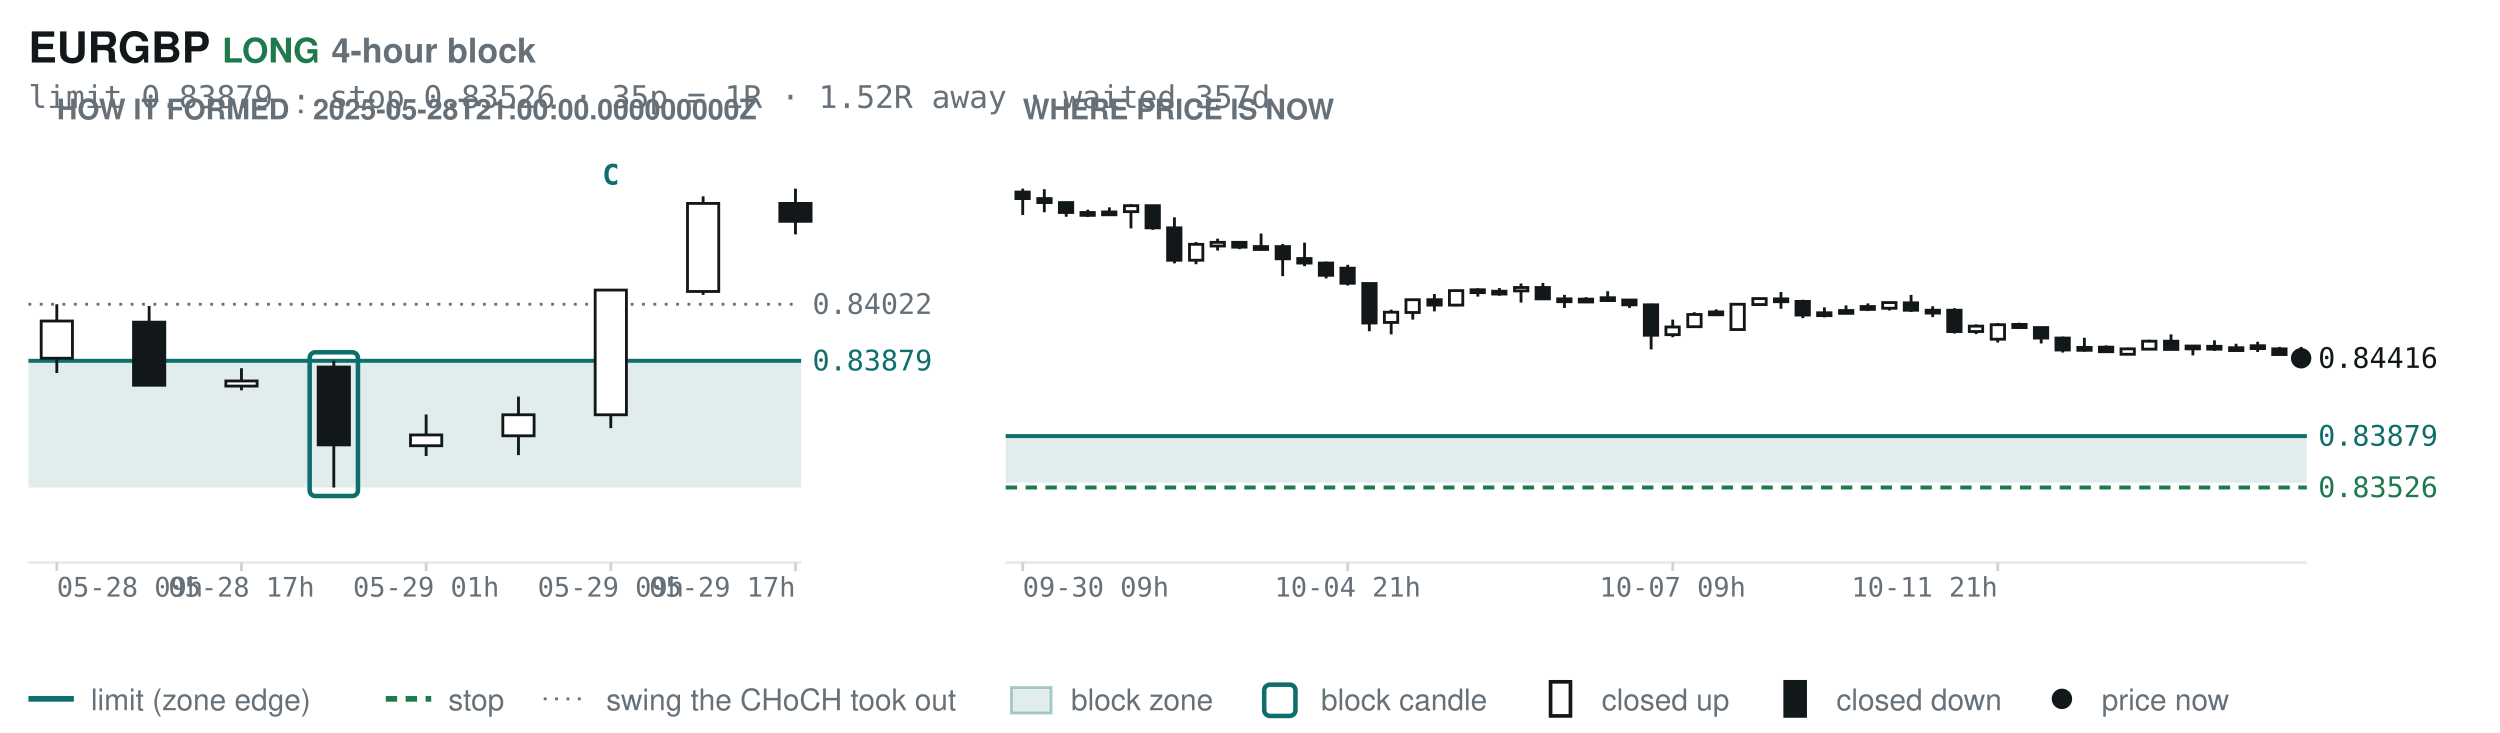
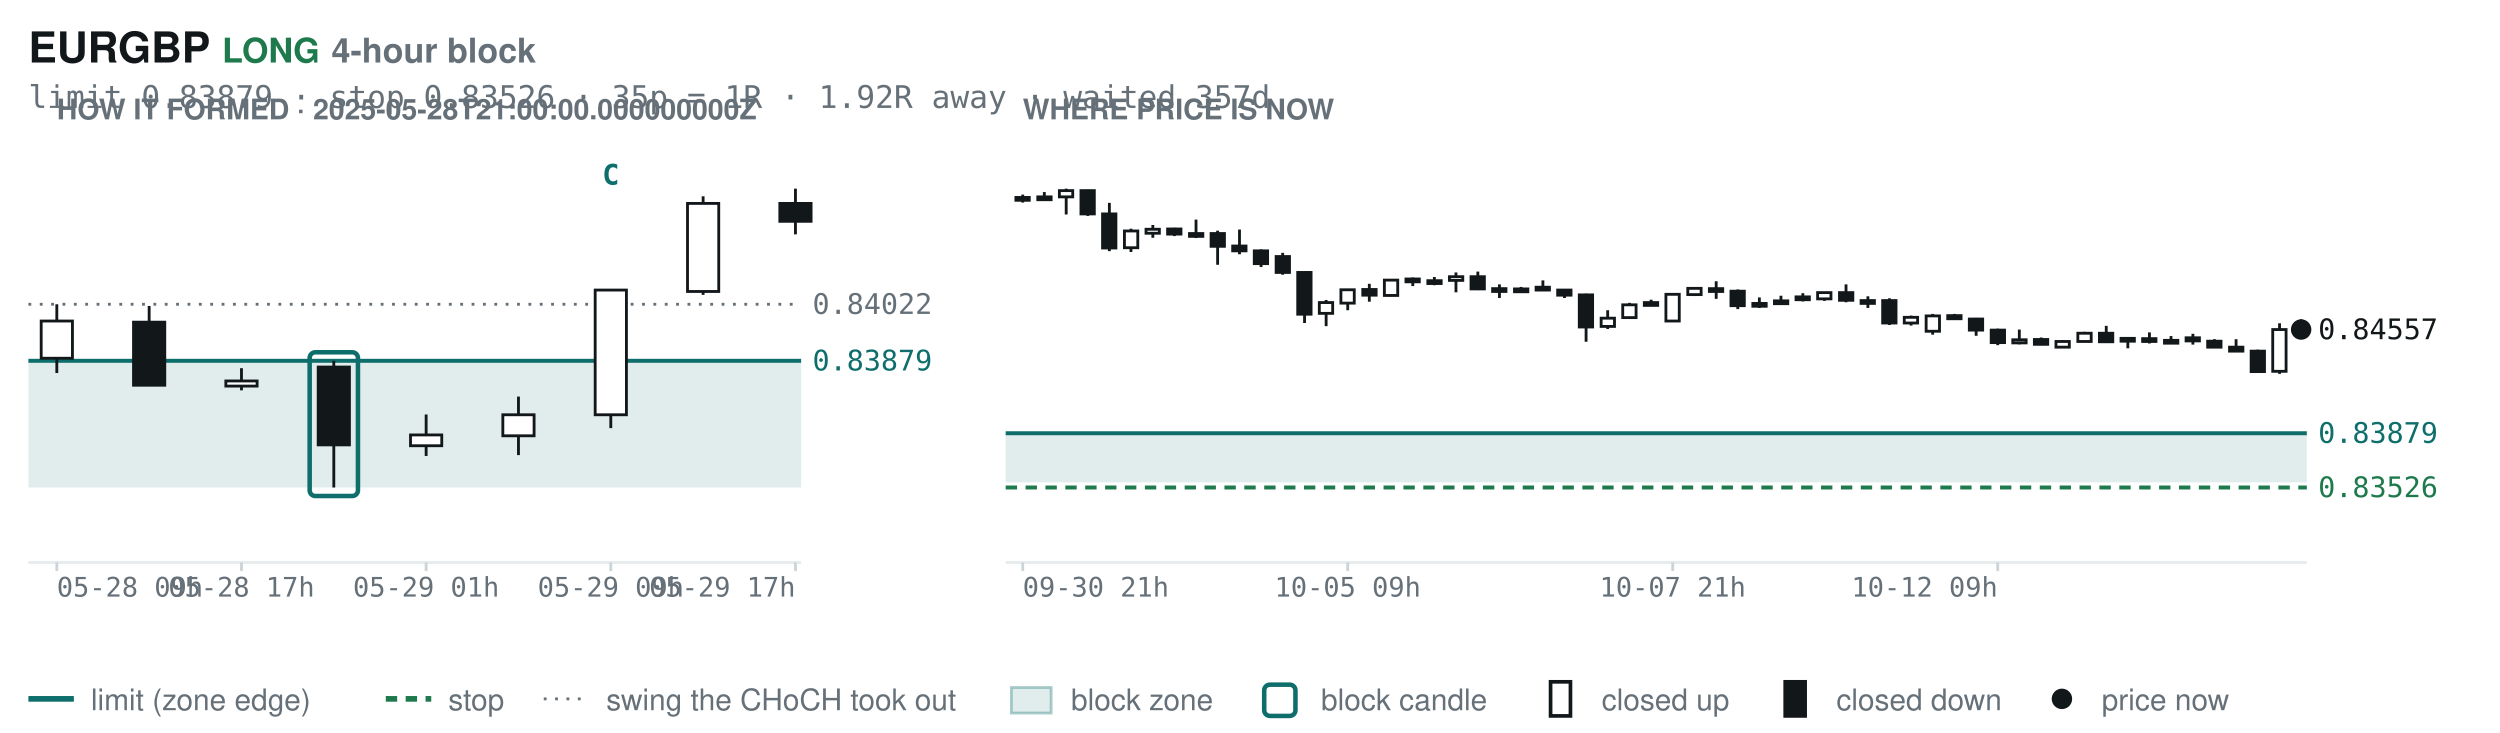
<svg xmlns="http://www.w3.org/2000/svg" viewBox="0 0 880 258" width="880" height="258" role="img" aria-label="EURGBP long order block: the candles that formed it, and where price is now">
  <rect width="880" height="258" fill="#FFFFFF" />
  <text x="10" y="22" fill="#12171A" font-family="system-ui,-apple-system,Segoe UI,Helvetica,Arial,sans-serif" font-size="15" font-weight="700">EURGBP <tspan fill="#1E7A4C" font-size="12">LONG</tspan>
    <tspan fill="#667078" font-size="12">4-hour block</tspan>
  </text>
-   <text x="10" y="38" fill="#667078" font-family="ui-monospace,SFMono-Regular,Menlo,Consolas,monospace" font-size="11">limit 0.83879 · stop 0.83526 · 35p = 1R · 1.52R away · waited 357d</text>
+   <text x="10" y="38" fill="#667078" font-family="ui-monospace,SFMono-Regular,Menlo,Consolas,monospace" font-size="11">limit 0.83879 · stop 0.83526 · 35p = 1R · 1.92R away · waited 357d</text>
  <text x="20" y="42" fill="#667078" font-family="system-ui,-apple-system,Segoe UI,Helvetica,Arial,sans-serif" font-size="10" font-weight="600">HOW IT FORMED · 2025-05-28T21:00:00.000000000Z</text>
  <text x="360" y="42" fill="#667078" font-family="system-ui,-apple-system,Segoe UI,Helvetica,Arial,sans-serif" font-size="10" font-weight="600">WHERE PRICE IS NOW</text>
  <rect x="10.0" y="127.0" width="272.0" height="44.6" fill="#0E6E6B1F" />
  <line x1="10.0" y1="107.1" x2="282.0" y2="107.1" stroke="#667078" stroke-width="1" stroke-dasharray="1 3" />
  <line x1="10.0" y1="127.0" x2="282.0" y2="127.0" stroke="#0E6E6B" stroke-width="1.4" />
  <line x1="20.0" y1="107.1" x2="20.0" y2="131.3" stroke="#12171A" stroke-width="1" />
  <rect x="14.5" y="113.0" width="11.0" height="13.1" fill="#FFFFFF" stroke="#12171A" stroke-width="1" />
  <line x1="52.5" y1="107.7" x2="52.5" y2="135.7" stroke="#12171A" stroke-width="1" />
  <rect x="47.0" y="113.4" width="11.0" height="22.2" fill="#12171A" stroke="#12171A" stroke-width="1" />
  <line x1="85.0" y1="129.6" x2="85.0" y2="137.4" stroke="#12171A" stroke-width="1" />
  <rect x="79.5" y="134.1" width="11.0" height="1.8" fill="#FFFFFF" stroke="#12171A" stroke-width="1" />
  <line x1="117.5" y1="127.0" x2="117.5" y2="171.6" stroke="#12171A" stroke-width="1" />
  <rect x="112.0" y="129.2" width="11.0" height="27.4" fill="#12171A" stroke="#12171A" stroke-width="1" />
  <line x1="150.0" y1="145.9" x2="150.0" y2="160.5" stroke="#12171A" stroke-width="1" />
  <rect x="144.5" y="153.1" width="11.0" height="3.8" fill="#FFFFFF" stroke="#12171A" stroke-width="1" />
  <line x1="182.5" y1="139.6" x2="182.5" y2="160.2" stroke="#12171A" stroke-width="1" />
  <rect x="177.0" y="146.0" width="11.0" height="7.4" fill="#FFFFFF" stroke="#12171A" stroke-width="1" />
  <line x1="215.0" y1="101.8" x2="215.0" y2="150.7" stroke="#12171A" stroke-width="1" />
  <rect x="209.5" y="102.1" width="11.0" height="43.9" fill="#FFFFFF" stroke="#12171A" stroke-width="1" />
  <line x1="247.5" y1="69.1" x2="247.5" y2="103.8" stroke="#12171A" stroke-width="1" />
  <rect x="242.0" y="71.6" width="11.0" height="31.0" fill="#FFFFFF" stroke="#12171A" stroke-width="1" />
  <line x1="280.0" y1="66.4" x2="280.0" y2="82.5" stroke="#12171A" stroke-width="1" />
  <rect x="274.5" y="71.6" width="11.0" height="6.3" fill="#12171A" stroke="#12171A" stroke-width="1" />
  <rect x="109.0" y="124.0" width="17.0" height="50.6" fill="none" stroke="#0E6E6B" stroke-width="1.6" rx="2" />
  <text x="215.0" y="65" fill="#0E6E6B" text-anchor="middle" font-family="ui-monospace,SFMono-Regular,Menlo,Consolas,monospace" font-size="10" font-weight="700">C</text>
  <line x1="10.0" y1="198.0" x2="282.0" y2="198.0" stroke="#E6EBEE" stroke-width="1" />
  <line x1="20.0" y1="198.0" x2="20.0" y2="201.0" stroke="#CBD4D9" stroke-width="1" />
  <text x="20.0" y="210.0" fill="#667078" text-anchor="start" font-family="ui-monospace,SFMono-Regular,Menlo,Consolas,monospace" font-size="9.5">05-28 09h</text>
  <line x1="85.0" y1="198.0" x2="85.0" y2="201.0" stroke="#CBD4D9" stroke-width="1" />
  <text x="85.0" y="210.0" fill="#667078" text-anchor="middle" font-family="ui-monospace,SFMono-Regular,Menlo,Consolas,monospace" font-size="9.5">05-28 17h</text>
  <line x1="150.0" y1="198.0" x2="150.0" y2="201.0" stroke="#CBD4D9" stroke-width="1" />
  <text x="150.0" y="210.0" fill="#667078" text-anchor="middle" font-family="ui-monospace,SFMono-Regular,Menlo,Consolas,monospace" font-size="9.5">05-29 01h</text>
  <line x1="215.0" y1="198.0" x2="215.0" y2="201.0" stroke="#CBD4D9" stroke-width="1" />
  <text x="215.0" y="210.0" fill="#667078" text-anchor="middle" font-family="ui-monospace,SFMono-Regular,Menlo,Consolas,monospace" font-size="9.5">05-29 09h</text>
  <line x1="280.0" y1="198.0" x2="280.0" y2="201.0" stroke="#CBD4D9" stroke-width="1" />
  <text x="280.0" y="210.0" fill="#667078" text-anchor="end" font-family="ui-monospace,SFMono-Regular,Menlo,Consolas,monospace" font-size="9.5">05-29 17h</text>
  <text x="286.0" y="130.4" fill="#0E6E6B" font-family="ui-monospace,SFMono-Regular,Menlo,Consolas,monospace" font-size="10">0.83879</text>
  <text x="286.0" y="110.5" fill="#667078" font-family="ui-monospace,SFMono-Regular,Menlo,Consolas,monospace" font-size="10">0.84022</text>
-   <rect x="354.0" y="153.5" width="458.0" height="16.4" fill="#0E6E6B1F" />
-   <line x1="360.0" y1="66.4" x2="360.0" y2="75.7" stroke="#12171A" stroke-width="1" />
-   <rect x="357.6" y="67.6" width="4.7" height="2.3" fill="#12171A" stroke="#12171A" stroke-width="1" />
-   <line x1="367.6" y1="66.6" x2="367.6" y2="74.7" stroke="#12171A" stroke-width="1" />
-   <rect x="365.3" y="69.9" width="4.7" height="1.4" fill="#12171A" stroke="#12171A" stroke-width="1" />
-   <line x1="375.3" y1="71.1" x2="375.3" y2="76.3" stroke="#12171A" stroke-width="1" />
-   <rect x="372.9" y="71.3" width="4.7" height="3.5" fill="#12171A" stroke="#12171A" stroke-width="1" />
-   <line x1="382.9" y1="73.8" x2="382.9" y2="76.4" stroke="#12171A" stroke-width="1" />
-   <rect x="380.5" y="74.8" width="4.7" height="1.0" fill="#12171A" stroke="#12171A" stroke-width="1" />
-   <line x1="390.5" y1="73.0" x2="390.5" y2="75.4" stroke="#12171A" stroke-width="1" />
-   <rect x="388.1" y="74.6" width="4.7" height="1.0" fill="#FFFFFF" stroke="#12171A" stroke-width="1" />
-   <line x1="398.1" y1="71.8" x2="398.1" y2="80.4" stroke="#12171A" stroke-width="1" />
-   <rect x="395.8" y="72.4" width="4.7" height="2.1" fill="#FFFFFF" stroke="#12171A" stroke-width="1" />
-   <line x1="405.8" y1="72.2" x2="405.8" y2="80.9" stroke="#12171A" stroke-width="1" />
-   <rect x="403.4" y="72.4" width="4.7" height="7.8" fill="#12171A" stroke="#12171A" stroke-width="1" />
-   <line x1="413.4" y1="76.5" x2="413.4" y2="92.7" stroke="#12171A" stroke-width="1" />
-   <rect x="411.0" y="80.2" width="4.7" height="11.4" fill="#12171A" stroke="#12171A" stroke-width="1" />
-   <line x1="421.0" y1="85.2" x2="421.0" y2="93.0" stroke="#12171A" stroke-width="1" />
-   <rect x="418.7" y="86.0" width="4.7" height="5.6" fill="#FFFFFF" stroke="#12171A" stroke-width="1" />
-   <line x1="428.6" y1="84.0" x2="428.6" y2="88.2" stroke="#12171A" stroke-width="1" />
-   <rect x="426.3" y="85.3" width="4.7" height="1.3" fill="#FFFFFF" stroke="#12171A" stroke-width="1" />
-   <line x1="436.3" y1="84.9" x2="436.3" y2="87.7" stroke="#12171A" stroke-width="1" />
-   <rect x="433.9" y="85.3" width="4.7" height="1.7" fill="#12171A" stroke="#12171A" stroke-width="1" />
-   <line x1="443.9" y1="82.2" x2="443.9" y2="88.3" stroke="#12171A" stroke-width="1" />
-   <rect x="441.5" y="86.8" width="4.7" height="1.0" fill="#FFFFFF" stroke="#12171A" stroke-width="1" />
-   <line x1="451.5" y1="85.9" x2="451.5" y2="97.2" stroke="#12171A" stroke-width="1" />
-   <rect x="449.2" y="86.8" width="4.7" height="4.3" fill="#12171A" stroke="#12171A" stroke-width="1" />
-   <line x1="459.2" y1="85.4" x2="459.2" y2="93.7" stroke="#12171A" stroke-width="1" />
-   <rect x="456.8" y="91.0" width="4.7" height="1.6" fill="#12171A" stroke="#12171A" stroke-width="1" />
-   <line x1="466.8" y1="92.1" x2="466.8" y2="98.0" stroke="#12171A" stroke-width="1" />
-   <rect x="464.4" y="92.6" width="4.7" height="4.3" fill="#12171A" stroke="#12171A" stroke-width="1" />
-   <line x1="474.4" y1="93.2" x2="474.4" y2="100.5" stroke="#12171A" stroke-width="1" />
-   <rect x="472.0" y="94.4" width="4.7" height="5.3" fill="#12171A" stroke="#12171A" stroke-width="1" />
-   <line x1="482.0" y1="99.6" x2="482.0" y2="116.6" stroke="#12171A" stroke-width="1" />
-   <rect x="479.7" y="99.8" width="4.7" height="13.9" fill="#12171A" stroke="#12171A" stroke-width="1" />
-   <line x1="489.7" y1="109.0" x2="489.7" y2="117.7" stroke="#12171A" stroke-width="1" />
-   <rect x="487.3" y="109.9" width="4.7" height="3.6" fill="#FFFFFF" stroke="#12171A" stroke-width="1" />
-   <line x1="497.3" y1="105.4" x2="497.3" y2="112.5" stroke="#12171A" stroke-width="1" />
-   <rect x="494.9" y="105.5" width="4.7" height="4.5" fill="#FFFFFF" stroke="#12171A" stroke-width="1" />
-   <line x1="504.9" y1="103.5" x2="504.9" y2="109.6" stroke="#12171A" stroke-width="1" />
-   <rect x="502.6" y="105.5" width="4.7" height="1.9" fill="#12171A" stroke="#12171A" stroke-width="1" />
-   <line x1="512.5" y1="102.2" x2="512.5" y2="107.8" stroke="#12171A" stroke-width="1" />
-   <rect x="510.2" y="102.3" width="4.7" height="5.1" fill="#FFFFFF" stroke="#12171A" stroke-width="1" />
-   <line x1="520.2" y1="101.5" x2="520.2" y2="104.4" stroke="#12171A" stroke-width="1" />
-   <rect x="517.8" y="102.0" width="4.7" height="1.0" fill="#12171A" stroke="#12171A" stroke-width="1" />
-   <line x1="527.8" y1="101.4" x2="527.8" y2="104.1" stroke="#12171A" stroke-width="1" />
-   <rect x="525.4" y="102.5" width="4.7" height="1.0" fill="#FFFFFF" stroke="#12171A" stroke-width="1" />
-   <line x1="535.4" y1="99.8" x2="535.4" y2="106.5" stroke="#12171A" stroke-width="1" />
-   <rect x="533.1" y="101.2" width="4.7" height="1.2" fill="#FFFFFF" stroke="#12171A" stroke-width="1" />
-   <line x1="543.1" y1="99.6" x2="543.1" y2="105.6" stroke="#12171A" stroke-width="1" />
-   <rect x="540.7" y="101.2" width="4.7" height="4.0" fill="#12171A" stroke="#12171A" stroke-width="1" />
-   <line x1="550.7" y1="103.8" x2="550.7" y2="108.4" stroke="#12171A" stroke-width="1" />
-   <rect x="548.3" y="105.2" width="4.7" height="1.0" fill="#12171A" stroke="#12171A" stroke-width="1" />
-   <line x1="558.3" y1="104.6" x2="558.3" y2="106.6" stroke="#12171A" stroke-width="1" />
-   <rect x="555.9" y="105.3" width="4.7" height="1.0" fill="#FFFFFF" stroke="#12171A" stroke-width="1" />
-   <line x1="565.9" y1="102.5" x2="565.9" y2="105.8" stroke="#12171A" stroke-width="1" />
-   <rect x="563.6" y="104.8" width="4.7" height="1.0" fill="#12171A" stroke="#12171A" stroke-width="1" />
-   <line x1="573.6" y1="105.4" x2="573.6" y2="108.4" stroke="#12171A" stroke-width="1" />
-   <rect x="571.2" y="105.6" width="4.7" height="1.7" fill="#12171A" stroke="#12171A" stroke-width="1" />
-   <line x1="581.2" y1="106.9" x2="581.2" y2="123.0" stroke="#12171A" stroke-width="1" />
-   <rect x="578.8" y="107.3" width="4.7" height="10.7" fill="#12171A" stroke="#12171A" stroke-width="1" />
-   <line x1="588.8" y1="112.5" x2="588.8" y2="118.7" stroke="#12171A" stroke-width="1" />
-   <rect x="586.4" y="115.1" width="4.7" height="2.7" fill="#FFFFFF" stroke="#12171A" stroke-width="1" />
-   <line x1="596.4" y1="109.9" x2="596.4" y2="115.0" stroke="#12171A" stroke-width="1" />
-   <rect x="594.1" y="110.7" width="4.7" height="4.3" fill="#FFFFFF" stroke="#12171A" stroke-width="1" />
-   <line x1="604.1" y1="108.9" x2="604.1" y2="111.0" stroke="#12171A" stroke-width="1" />
-   <rect x="601.7" y="109.8" width="4.7" height="1.0" fill="#FFFFFF" stroke="#12171A" stroke-width="1" />
-   <line x1="611.7" y1="106.9" x2="611.7" y2="116.0" stroke="#12171A" stroke-width="1" />
-   <rect x="609.3" y="107.1" width="4.7" height="8.9" fill="#FFFFFF" stroke="#12171A" stroke-width="1" />
-   <line x1="619.3" y1="104.8" x2="619.3" y2="107.6" stroke="#12171A" stroke-width="1" />
-   <rect x="617.0" y="105.1" width="4.7" height="2.1" fill="#FFFFFF" stroke="#12171A" stroke-width="1" />
-   <line x1="626.9" y1="102.8" x2="626.9" y2="108.7" stroke="#12171A" stroke-width="1" />
-   <rect x="624.6" y="105.2" width="4.7" height="1.0" fill="#12171A" stroke="#12171A" stroke-width="1" />
-   <line x1="634.6" y1="105.5" x2="634.6" y2="112.0" stroke="#12171A" stroke-width="1" />
-   <rect x="632.2" y="106.1" width="4.7" height="4.8" fill="#12171A" stroke="#12171A" stroke-width="1" />
-   <line x1="642.2" y1="108.2" x2="642.2" y2="111.7" stroke="#12171A" stroke-width="1" />
-   <rect x="639.8" y="110.1" width="4.7" height="1.0" fill="#FFFFFF" stroke="#12171A" stroke-width="1" />
-   <line x1="649.8" y1="107.5" x2="649.8" y2="110.2" stroke="#12171A" stroke-width="1" />
-   <rect x="647.5" y="109.3" width="4.7" height="1.0" fill="#FFFFFF" stroke="#12171A" stroke-width="1" />
-   <line x1="657.5" y1="106.8" x2="657.5" y2="109.5" stroke="#12171A" stroke-width="1" />
-   <rect x="655.1" y="107.9" width="4.7" height="1.0" fill="#12171A" stroke="#12171A" stroke-width="1" />
-   <line x1="665.1" y1="106.4" x2="665.1" y2="109.3" stroke="#12171A" stroke-width="1" />
-   <rect x="662.7" y="106.5" width="4.7" height="2.0" fill="#FFFFFF" stroke="#12171A" stroke-width="1" />
-   <line x1="672.7" y1="103.8" x2="672.7" y2="109.8" stroke="#12171A" stroke-width="1" />
-   <rect x="670.3" y="106.6" width="4.7" height="2.6" fill="#12171A" stroke="#12171A" stroke-width="1" />
-   <line x1="680.3" y1="107.8" x2="680.3" y2="111.6" stroke="#12171A" stroke-width="1" />
-   <rect x="678.0" y="109.2" width="4.7" height="1.0" fill="#FFFFFF" stroke="#12171A" stroke-width="1" />
-   <line x1="688.0" y1="108.5" x2="688.0" y2="117.4" stroke="#12171A" stroke-width="1" />
-   <rect x="685.6" y="109.2" width="4.7" height="7.5" fill="#12171A" stroke="#12171A" stroke-width="1" />
-   <line x1="695.6" y1="114.2" x2="695.6" y2="117.6" stroke="#12171A" stroke-width="1" />
-   <rect x="693.2" y="114.8" width="4.7" height="1.9" fill="#FFFFFF" stroke="#12171A" stroke-width="1" />
-   <line x1="703.2" y1="113.7" x2="703.2" y2="120.6" stroke="#12171A" stroke-width="1" />
-   <rect x="700.9" y="114.3" width="4.7" height="5.1" fill="#FFFFFF" stroke="#12171A" stroke-width="1" />
-   <line x1="710.8" y1="113.6" x2="710.8" y2="115.7" stroke="#12171A" stroke-width="1" />
-   <rect x="708.5" y="114.2" width="4.7" height="1.1" fill="#12171A" stroke="#12171A" stroke-width="1" />
-   <line x1="718.5" y1="115.0" x2="718.5" y2="120.9" stroke="#12171A" stroke-width="1" />
-   <rect x="716.1" y="115.3" width="4.7" height="3.7" fill="#12171A" stroke="#12171A" stroke-width="1" />
-   <line x1="726.1" y1="118.5" x2="726.1" y2="124.1" stroke="#12171A" stroke-width="1" />
-   <rect x="723.7" y="119.0" width="4.7" height="4.2" fill="#12171A" stroke="#12171A" stroke-width="1" />
-   <line x1="733.7" y1="118.9" x2="733.7" y2="123.8" stroke="#12171A" stroke-width="1" />
-   <rect x="731.4" y="122.3" width="4.7" height="1.0" fill="#FFFFFF" stroke="#12171A" stroke-width="1" />
-   <line x1="741.4" y1="121.6" x2="741.4" y2="124.1" stroke="#12171A" stroke-width="1" />
-   <rect x="739.0" y="122.2" width="4.7" height="1.6" fill="#12171A" stroke="#12171A" stroke-width="1" />
-   <line x1="749.0" y1="122.4" x2="749.0" y2="124.7" stroke="#12171A" stroke-width="1" />
-   <rect x="746.6" y="122.8" width="4.7" height="1.9" fill="#FFFFFF" stroke="#12171A" stroke-width="1" />
-   <line x1="756.6" y1="119.6" x2="756.6" y2="122.9" stroke="#12171A" stroke-width="1" />
-   <rect x="754.2" y="120.1" width="4.7" height="2.8" fill="#FFFFFF" stroke="#12171A" stroke-width="1" />
-   <line x1="764.2" y1="117.7" x2="764.2" y2="123.1" stroke="#12171A" stroke-width="1" />
-   <rect x="761.9" y="120.1" width="4.7" height="2.9" fill="#12171A" stroke="#12171A" stroke-width="1" />
-   <line x1="771.9" y1="121.5" x2="771.9" y2="125.1" stroke="#12171A" stroke-width="1" />
-   <rect x="769.5" y="121.8" width="4.7" height="1.0" fill="#FFFFFF" stroke="#12171A" stroke-width="1" />
-   <line x1="779.5" y1="119.8" x2="779.5" y2="123.5" stroke="#12171A" stroke-width="1" />
-   <rect x="777.1" y="121.9" width="4.7" height="1.0" fill="#12171A" stroke="#12171A" stroke-width="1" />
-   <line x1="787.1" y1="121.0" x2="787.1" y2="123.1" stroke="#12171A" stroke-width="1" />
-   <rect x="784.8" y="122.4" width="4.7" height="1.0" fill="#12171A" stroke="#12171A" stroke-width="1" />
-   <line x1="794.7" y1="120.3" x2="794.7" y2="123.9" stroke="#12171A" stroke-width="1" />
-   <rect x="792.4" y="121.7" width="4.7" height="1.0" fill="#12171A" stroke="#12171A" stroke-width="1" />
-   <line x1="802.4" y1="122.1" x2="802.4" y2="124.8" stroke="#12171A" stroke-width="1" />
-   <rect x="800.0" y="122.8" width="4.7" height="2.0" fill="#12171A" stroke="#12171A" stroke-width="1" />
-   <line x1="810.0" y1="122.1" x2="810.0" y2="126.4" stroke="#12171A" stroke-width="1" />
-   <rect x="807.6" y="124.7" width="4.7" height="1.3" fill="#12171A" stroke="#12171A" stroke-width="1" />
-   <line x1="354.0" y1="153.5" x2="812.0" y2="153.5" stroke="#0E6E6B" stroke-width="1.4" />
+   <rect x="354.0" y="152.5" width="458.0" height="17.3" fill="#0E6E6B1F" />
+   <line x1="360.0" y1="68.5" x2="360.0" y2="71.3" stroke="#12171A" stroke-width="1" />
+   <rect x="357.6" y="69.5" width="4.7" height="1.0" fill="#12171A" stroke="#12171A" stroke-width="1" />
+   <line x1="367.6" y1="67.6" x2="367.6" y2="70.2" stroke="#12171A" stroke-width="1" />
+   <rect x="365.3" y="69.3" width="4.7" height="1.0" fill="#FFFFFF" stroke="#12171A" stroke-width="1" />
+   <line x1="375.3" y1="66.4" x2="375.3" y2="75.5" stroke="#12171A" stroke-width="1" />
+   <rect x="372.9" y="67.1" width="4.7" height="2.2" fill="#FFFFFF" stroke="#12171A" stroke-width="1" />
+   <line x1="382.9" y1="66.8" x2="382.9" y2="76.0" stroke="#12171A" stroke-width="1" />
+   <rect x="380.5" y="67.1" width="4.7" height="8.2" fill="#12171A" stroke="#12171A" stroke-width="1" />
+   <line x1="390.5" y1="71.4" x2="390.5" y2="88.4" stroke="#12171A" stroke-width="1" />
+   <rect x="388.1" y="75.3" width="4.7" height="12.0" fill="#12171A" stroke="#12171A" stroke-width="1" />
+   <line x1="398.1" y1="80.5" x2="398.1" y2="88.7" stroke="#12171A" stroke-width="1" />
+   <rect x="395.8" y="81.3" width="4.7" height="5.9" fill="#FFFFFF" stroke="#12171A" stroke-width="1" />
+   <line x1="405.8" y1="79.2" x2="405.8" y2="83.7" stroke="#12171A" stroke-width="1" />
+   <rect x="403.4" y="80.7" width="4.7" height="1.4" fill="#FFFFFF" stroke="#12171A" stroke-width="1" />
+   <line x1="413.4" y1="80.2" x2="413.4" y2="83.1" stroke="#12171A" stroke-width="1" />
+   <rect x="411.0" y="80.6" width="4.7" height="1.8" fill="#12171A" stroke="#12171A" stroke-width="1" />
+   <line x1="421.0" y1="77.3" x2="421.0" y2="83.8" stroke="#12171A" stroke-width="1" />
+   <rect x="418.7" y="82.2" width="4.7" height="1.0" fill="#FFFFFF" stroke="#12171A" stroke-width="1" />
+   <line x1="428.6" y1="81.2" x2="428.6" y2="93.2" stroke="#12171A" stroke-width="1" />
+   <rect x="426.3" y="82.2" width="4.7" height="4.5" fill="#12171A" stroke="#12171A" stroke-width="1" />
+   <line x1="436.3" y1="80.8" x2="436.3" y2="89.5" stroke="#12171A" stroke-width="1" />
+   <rect x="433.9" y="86.6" width="4.7" height="1.7" fill="#12171A" stroke="#12171A" stroke-width="1" />
+   <line x1="443.9" y1="87.8" x2="443.9" y2="94.0" stroke="#12171A" stroke-width="1" />
+   <rect x="441.5" y="88.3" width="4.7" height="4.5" fill="#12171A" stroke="#12171A" stroke-width="1" />
+   <line x1="451.5" y1="89.0" x2="451.5" y2="96.7" stroke="#12171A" stroke-width="1" />
+   <rect x="449.2" y="90.3" width="4.7" height="5.6" fill="#12171A" stroke="#12171A" stroke-width="1" />
+   <line x1="459.2" y1="95.7" x2="459.2" y2="113.7" stroke="#12171A" stroke-width="1" />
+   <rect x="456.8" y="95.9" width="4.7" height="14.7" fill="#12171A" stroke="#12171A" stroke-width="1" />
+   <line x1="466.8" y1="105.6" x2="466.8" y2="114.8" stroke="#12171A" stroke-width="1" />
+   <rect x="464.4" y="106.5" width="4.7" height="3.8" fill="#FFFFFF" stroke="#12171A" stroke-width="1" />
+   <line x1="474.4" y1="101.8" x2="474.4" y2="109.2" stroke="#12171A" stroke-width="1" />
+   <rect x="472.0" y="102.0" width="4.7" height="4.7" fill="#FFFFFF" stroke="#12171A" stroke-width="1" />
+   <line x1="482.0" y1="99.9" x2="482.0" y2="106.2" stroke="#12171A" stroke-width="1" />
+   <rect x="479.7" y="101.9" width="4.7" height="2.0" fill="#12171A" stroke="#12171A" stroke-width="1" />
+   <line x1="489.7" y1="98.4" x2="489.7" y2="104.3" stroke="#12171A" stroke-width="1" />
+   <rect x="487.3" y="98.6" width="4.7" height="5.4" fill="#FFFFFF" stroke="#12171A" stroke-width="1" />
+   <line x1="497.3" y1="97.7" x2="497.3" y2="100.7" stroke="#12171A" stroke-width="1" />
+   <rect x="494.9" y="98.2" width="4.7" height="1.0" fill="#12171A" stroke="#12171A" stroke-width="1" />
+   <line x1="504.9" y1="97.5" x2="504.9" y2="100.4" stroke="#12171A" stroke-width="1" />
+   <rect x="502.6" y="98.8" width="4.7" height="1.0" fill="#FFFFFF" stroke="#12171A" stroke-width="1" />
+   <line x1="512.5" y1="95.9" x2="512.5" y2="102.9" stroke="#12171A" stroke-width="1" />
+   <rect x="510.2" y="97.4" width="4.7" height="1.3" fill="#FFFFFF" stroke="#12171A" stroke-width="1" />
+   <line x1="520.2" y1="95.6" x2="520.2" y2="102.1" stroke="#12171A" stroke-width="1" />
+   <rect x="517.8" y="97.4" width="4.7" height="4.3" fill="#12171A" stroke="#12171A" stroke-width="1" />
+   <line x1="527.8" y1="100.1" x2="527.8" y2="104.9" stroke="#12171A" stroke-width="1" />
+   <rect x="525.4" y="101.6" width="4.7" height="1.0" fill="#12171A" stroke="#12171A" stroke-width="1" />
+   <line x1="535.4" y1="101.0" x2="535.4" y2="103.1" stroke="#12171A" stroke-width="1" />
+   <rect x="533.1" y="101.7" width="4.7" height="1.0" fill="#FFFFFF" stroke="#12171A" stroke-width="1" />
+   <line x1="543.1" y1="98.7" x2="543.1" y2="102.2" stroke="#12171A" stroke-width="1" />
+   <rect x="540.7" y="101.1" width="4.7" height="1.0" fill="#12171A" stroke="#12171A" stroke-width="1" />
+   <line x1="550.7" y1="101.8" x2="550.7" y2="104.9" stroke="#12171A" stroke-width="1" />
+   <rect x="548.3" y="102.1" width="4.7" height="1.8" fill="#12171A" stroke="#12171A" stroke-width="1" />
+   <line x1="558.3" y1="103.4" x2="558.3" y2="120.3" stroke="#12171A" stroke-width="1" />
+   <rect x="555.9" y="103.8" width="4.7" height="11.3" fill="#12171A" stroke="#12171A" stroke-width="1" />
+   <line x1="565.9" y1="109.2" x2="565.9" y2="115.8" stroke="#12171A" stroke-width="1" />
+   <rect x="563.6" y="112.0" width="4.7" height="2.9" fill="#FFFFFF" stroke="#12171A" stroke-width="1" />
+   <line x1="573.6" y1="106.6" x2="573.6" y2="111.9" stroke="#12171A" stroke-width="1" />
+   <rect x="571.2" y="107.3" width="4.7" height="4.5" fill="#FFFFFF" stroke="#12171A" stroke-width="1" />
+   <line x1="581.2" y1="105.5" x2="581.2" y2="107.7" stroke="#12171A" stroke-width="1" />
+   <rect x="578.8" y="106.5" width="4.7" height="1.0" fill="#FFFFFF" stroke="#12171A" stroke-width="1" />
+   <line x1="588.8" y1="103.4" x2="588.8" y2="113.0" stroke="#12171A" stroke-width="1" />
+   <rect x="586.4" y="103.6" width="4.7" height="9.4" fill="#FFFFFF" stroke="#12171A" stroke-width="1" />
+   <line x1="596.4" y1="101.2" x2="596.4" y2="104.2" stroke="#12171A" stroke-width="1" />
+   <rect x="594.1" y="101.5" width="4.7" height="2.2" fill="#FFFFFF" stroke="#12171A" stroke-width="1" />
+   <line x1="604.1" y1="99.0" x2="604.1" y2="105.2" stroke="#12171A" stroke-width="1" />
+   <rect x="601.7" y="101.6" width="4.7" height="1.0" fill="#12171A" stroke="#12171A" stroke-width="1" />
+   <line x1="611.7" y1="101.9" x2="611.7" y2="108.8" stroke="#12171A" stroke-width="1" />
+   <rect x="609.3" y="102.5" width="4.7" height="5.1" fill="#12171A" stroke="#12171A" stroke-width="1" />
+   <line x1="619.3" y1="104.7" x2="619.3" y2="108.4" stroke="#12171A" stroke-width="1" />
+   <rect x="617.0" y="106.8" width="4.7" height="1.0" fill="#FFFFFF" stroke="#12171A" stroke-width="1" />
+   <line x1="626.9" y1="104.1" x2="626.9" y2="106.9" stroke="#12171A" stroke-width="1" />
+   <rect x="624.6" y="105.9" width="4.7" height="1.0" fill="#FFFFFF" stroke="#12171A" stroke-width="1" />
+   <line x1="634.6" y1="103.2" x2="634.6" y2="106.1" stroke="#12171A" stroke-width="1" />
+   <rect x="632.2" y="104.5" width="4.7" height="1.0" fill="#12171A" stroke="#12171A" stroke-width="1" />
+   <line x1="642.2" y1="102.9" x2="642.2" y2="105.9" stroke="#12171A" stroke-width="1" />
+   <rect x="639.8" y="103.0" width="4.7" height="2.2" fill="#FFFFFF" stroke="#12171A" stroke-width="1" />
+   <line x1="649.8" y1="100.1" x2="649.8" y2="106.4" stroke="#12171A" stroke-width="1" />
+   <rect x="647.5" y="103.0" width="4.7" height="2.7" fill="#12171A" stroke="#12171A" stroke-width="1" />
+   <line x1="657.5" y1="104.3" x2="657.5" y2="108.4" stroke="#12171A" stroke-width="1" />
+   <rect x="655.1" y="105.8" width="4.7" height="1.0" fill="#FFFFFF" stroke="#12171A" stroke-width="1" />
+   <line x1="665.1" y1="105.0" x2="665.1" y2="114.4" stroke="#12171A" stroke-width="1" />
+   <rect x="662.7" y="105.8" width="4.7" height="7.9" fill="#12171A" stroke="#12171A" stroke-width="1" />
+   <line x1="672.7" y1="111.1" x2="672.7" y2="114.6" stroke="#12171A" stroke-width="1" />
+   <rect x="670.3" y="111.7" width="4.7" height="2.0" fill="#FFFFFF" stroke="#12171A" stroke-width="1" />
+   <line x1="680.3" y1="110.5" x2="680.3" y2="117.8" stroke="#12171A" stroke-width="1" />
+   <rect x="678.0" y="111.2" width="4.7" height="5.4" fill="#FFFFFF" stroke="#12171A" stroke-width="1" />
+   <line x1="688.0" y1="110.5" x2="688.0" y2="112.6" stroke="#12171A" stroke-width="1" />
+   <rect x="685.6" y="111.1" width="4.7" height="1.1" fill="#12171A" stroke="#12171A" stroke-width="1" />
+   <line x1="695.6" y1="111.9" x2="695.6" y2="118.2" stroke="#12171A" stroke-width="1" />
+   <rect x="693.2" y="112.3" width="4.7" height="3.9" fill="#12171A" stroke="#12171A" stroke-width="1" />
+   <line x1="703.2" y1="115.7" x2="703.2" y2="121.5" stroke="#12171A" stroke-width="1" />
+   <rect x="700.9" y="116.2" width="4.7" height="4.4" fill="#12171A" stroke="#12171A" stroke-width="1" />
+   <line x1="710.8" y1="116.0" x2="710.8" y2="121.2" stroke="#12171A" stroke-width="1" />
+   <rect x="708.5" y="119.6" width="4.7" height="1.1" fill="#FFFFFF" stroke="#12171A" stroke-width="1" />
+   <line x1="718.5" y1="118.8" x2="718.5" y2="121.5" stroke="#12171A" stroke-width="1" />
+   <rect x="716.1" y="119.5" width="4.7" height="1.7" fill="#12171A" stroke="#12171A" stroke-width="1" />
+   <line x1="726.1" y1="119.7" x2="726.1" y2="122.2" stroke="#12171A" stroke-width="1" />
+   <rect x="723.7" y="120.2" width="4.7" height="2.0" fill="#FFFFFF" stroke="#12171A" stroke-width="1" />
+   <line x1="733.7" y1="116.8" x2="733.7" y2="120.2" stroke="#12171A" stroke-width="1" />
+   <rect x="731.4" y="117.3" width="4.7" height="2.9" fill="#FFFFFF" stroke="#12171A" stroke-width="1" />
+   <line x1="741.4" y1="114.7" x2="741.4" y2="120.5" stroke="#12171A" stroke-width="1" />
+   <rect x="739.0" y="117.3" width="4.7" height="3.0" fill="#12171A" stroke="#12171A" stroke-width="1" />
+   <line x1="749.0" y1="118.7" x2="749.0" y2="122.6" stroke="#12171A" stroke-width="1" />
+   <rect x="746.6" y="119.1" width="4.7" height="1.0" fill="#FFFFFF" stroke="#12171A" stroke-width="1" />
+   <line x1="756.6" y1="117.0" x2="756.6" y2="120.9" stroke="#12171A" stroke-width="1" />
+   <rect x="754.2" y="119.2" width="4.7" height="1.0" fill="#12171A" stroke="#12171A" stroke-width="1" />
+   <line x1="764.2" y1="118.3" x2="764.2" y2="120.5" stroke="#12171A" stroke-width="1" />
+   <rect x="761.9" y="119.8" width="4.7" height="1.0" fill="#12171A" stroke="#12171A" stroke-width="1" />
+   <line x1="771.9" y1="117.5" x2="771.9" y2="121.3" stroke="#12171A" stroke-width="1" />
+   <rect x="769.5" y="118.9" width="4.7" height="1.1" fill="#12171A" stroke="#12171A" stroke-width="1" />
+   <line x1="779.5" y1="119.4" x2="779.5" y2="122.2" stroke="#12171A" stroke-width="1" />
+   <rect x="777.1" y="120.1" width="4.7" height="2.1" fill="#12171A" stroke="#12171A" stroke-width="1" />
+   <line x1="787.1" y1="119.4" x2="787.1" y2="123.9" stroke="#12171A" stroke-width="1" />
+   <rect x="784.8" y="122.2" width="4.7" height="1.4" fill="#12171A" stroke="#12171A" stroke-width="1" />
+   <line x1="794.7" y1="123.1" x2="794.7" y2="131.2" stroke="#12171A" stroke-width="1" />
+   <rect x="792.4" y="123.6" width="4.7" height="7.2" fill="#12171A" stroke="#12171A" stroke-width="1" />
+   <line x1="802.4" y1="113.8" x2="802.4" y2="131.6" stroke="#12171A" stroke-width="1" />
+   <rect x="800.0" y="116.0" width="4.7" height="14.7" fill="#FFFFFF" stroke="#12171A" stroke-width="1" />
+   <line x1="810.0" y1="112.4" x2="810.0" y2="116.7" stroke="#12171A" stroke-width="1" />
+   <rect x="807.6" y="116.0" width="4.7" height="1.0" fill="#FFFFFF" stroke="#12171A" stroke-width="1" />
+   <line x1="354.0" y1="152.5" x2="812.0" y2="152.5" stroke="#0E6E6B" stroke-width="1.4" />
  <line x1="354.0" y1="171.6" x2="812.0" y2="171.6" stroke="#1E7A4C" stroke-width="1.4" stroke-dasharray="4 3" />
-   <circle cx="810.0" cy="126.1" r="3.6" fill="#12171A" />
+   <circle cx="810.0" cy="116.0" r="3.6" fill="#12171A" />
  <line x1="354.0" y1="198.0" x2="812.0" y2="198.0" stroke="#E6EBEE" stroke-width="1" />
  <line x1="360.0" y1="198.0" x2="360.0" y2="201.0" stroke="#CBD4D9" stroke-width="1" />
-   <text x="360.0" y="210.0" fill="#667078" text-anchor="start" font-family="ui-monospace,SFMono-Regular,Menlo,Consolas,monospace" font-size="9.5">09-30 09h</text>
+   <text x="360.0" y="210.0" fill="#667078" text-anchor="start" font-family="ui-monospace,SFMono-Regular,Menlo,Consolas,monospace" font-size="9.5">09-30 21h</text>
  <line x1="474.4" y1="198.0" x2="474.4" y2="201.0" stroke="#CBD4D9" stroke-width="1" />
-   <text x="474.4" y="210.0" fill="#667078" text-anchor="middle" font-family="ui-monospace,SFMono-Regular,Menlo,Consolas,monospace" font-size="9.5">10-04 21h</text>
+   <text x="474.4" y="210.0" fill="#667078" text-anchor="middle" font-family="ui-monospace,SFMono-Regular,Menlo,Consolas,monospace" font-size="9.5">10-05 09h</text>
  <line x1="588.8" y1="198.0" x2="588.8" y2="201.0" stroke="#CBD4D9" stroke-width="1" />
-   <text x="588.8" y="210.0" fill="#667078" text-anchor="middle" font-family="ui-monospace,SFMono-Regular,Menlo,Consolas,monospace" font-size="9.5">10-07 09h</text>
+   <text x="588.8" y="210.0" fill="#667078" text-anchor="middle" font-family="ui-monospace,SFMono-Regular,Menlo,Consolas,monospace" font-size="9.5">10-07 21h</text>
  <line x1="703.2" y1="198.0" x2="703.2" y2="201.0" stroke="#CBD4D9" stroke-width="1" />
-   <text x="703.2" y="210.0" fill="#667078" text-anchor="end" font-family="ui-monospace,SFMono-Regular,Menlo,Consolas,monospace" font-size="9.5">10-11 21h</text>
-   <text x="816.0" y="156.9" fill="#0E6E6B" font-family="ui-monospace,SFMono-Regular,Menlo,Consolas,monospace" font-size="10">0.83879</text>
+   <text x="703.2" y="210.0" fill="#667078" text-anchor="end" font-family="ui-monospace,SFMono-Regular,Menlo,Consolas,monospace" font-size="9.5">10-12 09h</text>
+   <text x="816.0" y="155.9" fill="#0E6E6B" font-family="ui-monospace,SFMono-Regular,Menlo,Consolas,monospace" font-size="10">0.83879</text>
  <text x="816.0" y="175.0" fill="#1E7A4C" font-family="ui-monospace,SFMono-Regular,Menlo,Consolas,monospace" font-size="10">0.83526</text>
-   <text x="816.0" y="129.5" fill="#12171A" font-family="ui-monospace,SFMono-Regular,Menlo,Consolas,monospace" font-size="10">0.84416</text>
+   <text x="816.0" y="119.4" fill="#12171A" font-family="ui-monospace,SFMono-Regular,Menlo,Consolas,monospace" font-size="10">0.84557</text>
  <g transform="translate(10.0,242)">
    <line x1="0" y1="4" x2="16" y2="4" stroke="#0E6E6B" stroke-width="2" />
    <text x="22" y="8" fill="#667078" font-family="system-ui,-apple-system,Segoe UI,Helvetica,Arial,sans-serif" font-size="10.5">limit (zone edge)</text>
  </g>
  <g transform="translate(135.8,242)">
    <line x1="0" y1="4" x2="16" y2="4" stroke="#1E7A4C" stroke-width="2" stroke-dasharray="4 3" />
    <text x="22" y="8" fill="#667078" font-family="system-ui,-apple-system,Segoe UI,Helvetica,Arial,sans-serif" font-size="10.5">stop</text>
  </g>
  <g transform="translate(191.4,242)">
    <line x1="0" y1="4" x2="16" y2="4" stroke="#667078" stroke-width="1" stroke-dasharray="1 3" />
    <text x="22" y="8" fill="#667078" font-family="system-ui,-apple-system,Segoe UI,Helvetica,Arial,sans-serif" font-size="10.5">swing the CHoCH took out</text>
  </g>
  <g transform="translate(355.0,242)">
    <rect x="1" y="0" width="14" height="9" fill="#0E6E6B1F" stroke="#0E6E6B55" />
    <text x="22" y="8" fill="#667078" font-family="system-ui,-apple-system,Segoe UI,Helvetica,Arial,sans-serif" font-size="10.5">block zone</text>
  </g>
  <g transform="translate(443.0,242)">
    <rect x="2" y="-1" width="11" height="11" fill="none" stroke="#0E6E6B" stroke-width="1.6" rx="2" />
    <text x="22" y="8" fill="#667078" font-family="system-ui,-apple-system,Segoe UI,Helvetica,Arial,sans-serif" font-size="10.5">block candle</text>
  </g>
  <g transform="translate(541.8,242)">
    <rect x="4" y="-2" width="7" height="12" fill="#FFFFFF" stroke="#12171A" stroke-width="1.3" />
    <text x="22" y="8" fill="#667078" font-family="system-ui,-apple-system,Segoe UI,Helvetica,Arial,sans-serif" font-size="10.5">closed up</text>
  </g>
  <g transform="translate(624.4,242)">
    <rect x="4" y="-2" width="7" height="12" fill="#12171A" stroke="#12171A" stroke-width="1.3" />
    <text x="22" y="8" fill="#667078" font-family="system-ui,-apple-system,Segoe UI,Helvetica,Arial,sans-serif" font-size="10.5">closed down</text>
  </g>
  <g transform="translate(717.8,242)">
    <circle cx="8" cy="4" r="3.6" fill="#12171A" />
    <text x="22" y="8" fill="#667078" font-family="system-ui,-apple-system,Segoe UI,Helvetica,Arial,sans-serif" font-size="10.5">price now</text>
  </g>
</svg>
